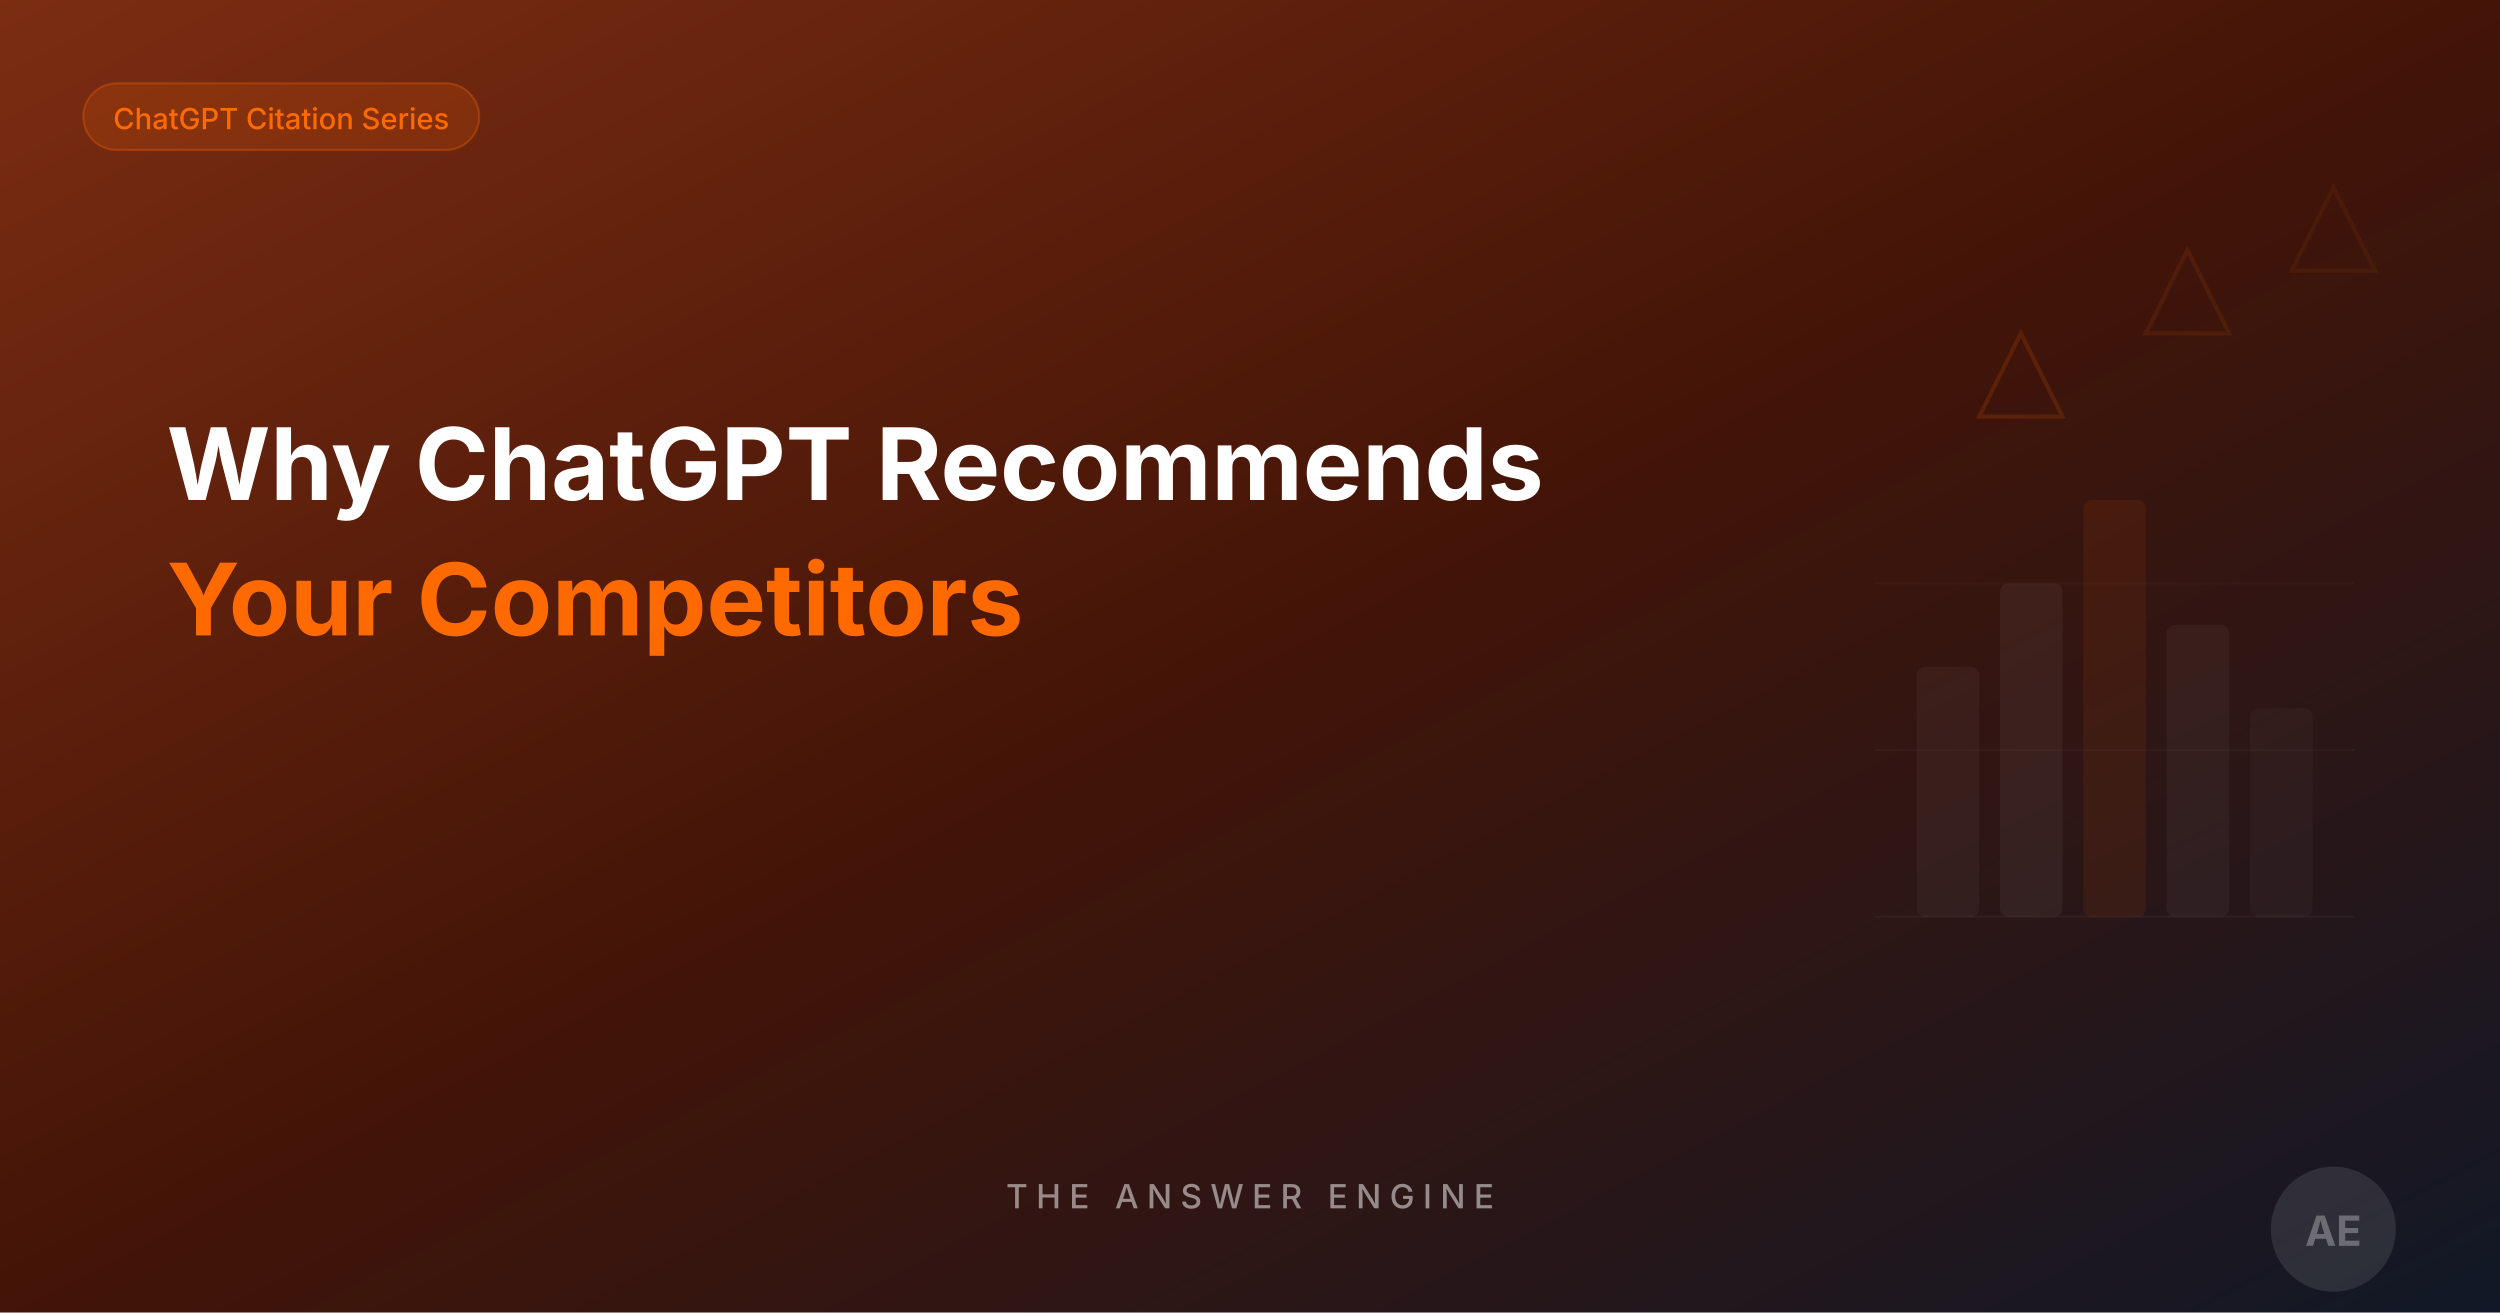
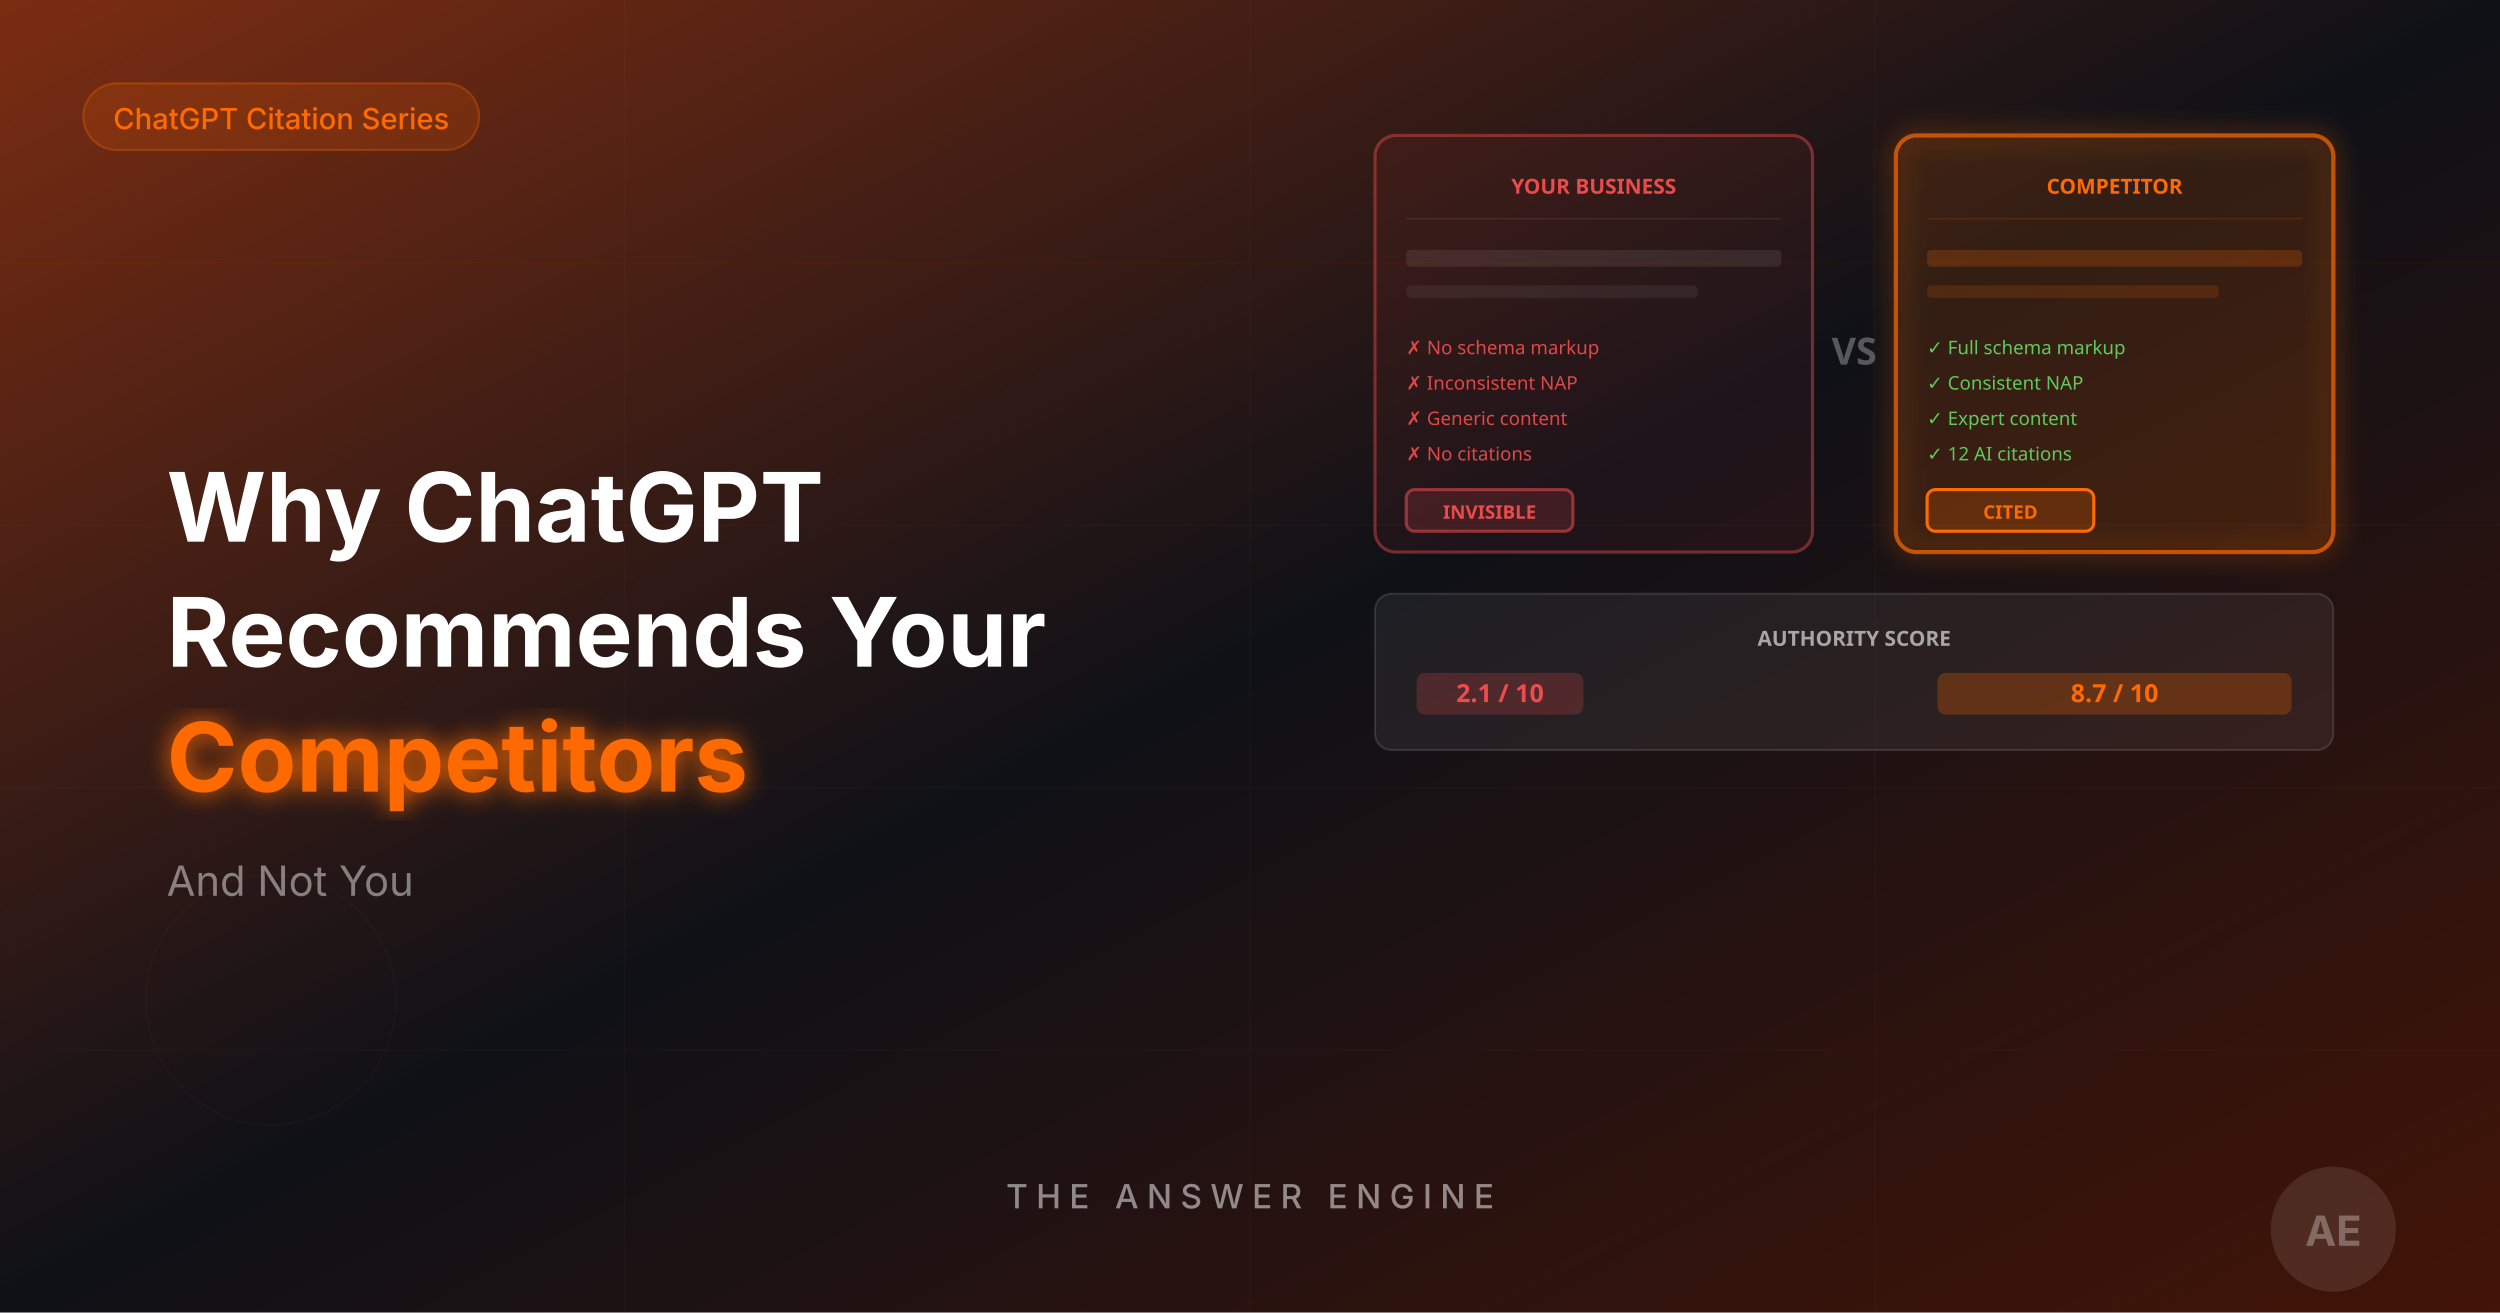
<svg xmlns="http://www.w3.org/2000/svg" width="1200" height="630" viewBox="0 0 1200 630">
  <defs>
-     <linearGradient id="bg" x1="0%" y1="0%" x2="100%" y2="100%">
+     <linearGradient id="bg4" x1="0%" y1="0%" x2="100%" y2="100%">
      <stop offset="0%" style="stop-color:#7c2d12;stop-opacity:1" />
-       <stop offset="50%" style="stop-color:#431407;stop-opacity:1" />
-       <stop offset="100%" style="stop-color:#111827;stop-opacity:1" />
+       <stop offset="50%" style="stop-color:#0F1117;stop-opacity:1" />
+       <stop offset="100%" style="stop-color:#431407;stop-opacity:1" />
    </linearGradient>
+     <filter id="glow4">
+       <feGaussianBlur stdDeviation="6" result="blur4" />
+       <feMerge>
+         <feMergeNode in="blur4" />
+         <feMergeNode in="SourceGraphic" />
+       </feMerge>
+     </filter>
+     <filter id="glowSoft4">
+       <feGaussianBlur stdDeviation="12" result="blur4s" />
+       <feMerge>
+         <feMergeNode in="blur4s" />
+         <feMergeNode in="SourceGraphic" />
+       </feMerge>
+     </filter>
  </defs>
-   <rect width="1200" height="630" fill="url(#bg)" />
-   <polygon points="950,200 970,160 990,200" fill="none" stroke="rgba(255,106,0,0.15)" stroke-width="2" />
-   <polygon points="1030,160 1050,120 1070,160" fill="none" stroke="rgba(255,106,0,0.1)" stroke-width="2" />
-   <polygon points="1100,130 1120,90 1140,130" fill="none" stroke="rgba(255,106,0,0.07)" stroke-width="2" />
-   <rect x="920" y="320" width="30" height="120" rx="4" fill="rgba(255,255,255,0.04)" />
-   <rect x="960" y="280" width="30" height="160" rx="4" fill="rgba(255,255,255,0.05)" />
-   <rect x="1000" y="240" width="30" height="200" rx="4" fill="rgba(255,106,0,0.08)" />
-   <rect x="1040" y="300" width="30" height="140" rx="4" fill="rgba(255,255,255,0.04)" />
-   <rect x="1080" y="340" width="30" height="100" rx="4" fill="rgba(255,255,255,0.03)" />
-   <line x1="900" y1="440" x2="1130" y2="440" stroke="rgba(255,255,255,0.04)" stroke-width="1" />
-   <line x1="900" y1="360" x2="1130" y2="360" stroke="rgba(255,255,255,0.03)" stroke-width="1" />
-   <line x1="900" y1="280" x2="1130" y2="280" stroke="rgba(255,255,255,0.02)" stroke-width="1" />
+   <rect width="1200" height="630" fill="url(#bg4)" />
+   <line x1="0" y1="126" x2="1200" y2="126" stroke="rgba(255,106,0,0.05)" stroke-width="0.5" />
+   <line x1="0" y1="252" x2="1200" y2="252" stroke="rgba(255,106,0,0.05)" stroke-width="0.5" />
+   <line x1="0" y1="378" x2="1200" y2="378" stroke="rgba(255,106,0,0.05)" stroke-width="0.5" />
+   <line x1="0" y1="504" x2="1200" y2="504" stroke="rgba(255,106,0,0.05)" stroke-width="0.5" />
+   <line x1="300" y1="0" x2="300" y2="630" stroke="rgba(255,106,0,0.05)" stroke-width="0.5" />
+   <line x1="600" y1="0" x2="600" y2="630" stroke="rgba(255,106,0,0.05)" stroke-width="0.5" />
+   <line x1="900" y1="0" x2="900" y2="630" stroke="rgba(255,106,0,0.05)" stroke-width="0.5" />
+   <g transform="translate(660, 65)">
+     <rect x="0" y="0" width="210" height="200" rx="10" fill="rgba(255,80,80,0.06)" stroke="rgba(255,80,80,0.4)" stroke-width="1.5" />
+     <text x="105" y="28" font-family="system-ui, sans-serif" font-size="10" fill="rgba(255,80,80,0.9)" text-anchor="middle" font-weight="600">YOUR BUSINESS</text>
+     <line x1="15" y1="40" x2="195" y2="40" stroke="rgba(255,255,255,0.1)" stroke-width="0.5" />
+     <rect x="15" y="55" width="180" height="8" rx="2" fill="rgba(255,255,255,0.08)" />
+     <rect x="15" y="72" width="140" height="6" rx="2" fill="rgba(255,255,255,0.06)" />
+     <text x="15" y="105" font-family="system-ui, sans-serif" font-size="9" fill="rgba(255,80,80,0.85)">✗ No schema markup</text>
+     <text x="15" y="122" font-family="system-ui, sans-serif" font-size="9" fill="rgba(255,80,80,0.85)">✗ Inconsistent NAP</text>
+     <text x="15" y="139" font-family="system-ui, sans-serif" font-size="9" fill="rgba(255,80,80,0.85)">✗ Generic content</text>
+     <text x="15" y="156" font-family="system-ui, sans-serif" font-size="9" fill="rgba(255,80,80,0.85)">✗ No citations</text>
+     <rect x="15" y="170" width="80" height="20" rx="4" fill="rgba(255,80,80,0.15)" stroke="rgba(255,80,80,0.5)" stroke-width="1.5" />
+     <text x="55" y="184" font-family="system-ui, sans-serif" font-size="9" fill="rgba(255,80,80,0.9)" text-anchor="middle" font-weight="700">INVISIBLE</text>
+     <text x="230" y="110" font-family="system-ui, sans-serif" font-size="18" fill="rgba(255,255,255,0.3)" text-anchor="middle" font-weight="700">VS</text>
+     <rect x="250" y="0" width="210" height="200" rx="10" fill="rgba(255,106,0,0.08)" stroke="#FF6A00" stroke-width="2" filter="url(#glow4)" stroke-opacity="0.7" />
+     <text x="355" y="28" font-family="system-ui, sans-serif" font-size="10" fill="#FF6A00" text-anchor="middle" font-weight="600">COMPETITOR</text>
+     <line x1="265" y1="40" x2="445" y2="40" stroke="rgba(255,106,0,0.2)" stroke-width="0.5" />
+     <rect x="265" y="55" width="180" height="8" rx="2" fill="rgba(255,106,0,0.2)" />
+     <rect x="265" y="72" width="140" height="6" rx="2" fill="rgba(255,106,0,0.15)" />
+     <text x="265" y="105" font-family="system-ui, sans-serif" font-size="9" fill="rgba(100,220,100,0.9)">✓ Full schema markup</text>
+     <text x="265" y="122" font-family="system-ui, sans-serif" font-size="9" fill="rgba(100,220,100,0.9)">✓ Consistent NAP</text>
+     <text x="265" y="139" font-family="system-ui, sans-serif" font-size="9" fill="rgba(100,220,100,0.9)">✓ Expert content</text>
+     <text x="265" y="156" font-family="system-ui, sans-serif" font-size="9" fill="rgba(100,220,100,0.9)">✓ 12 AI citations</text>
+     <rect x="265" y="170" width="80" height="20" rx="4" fill="rgba(255,106,0,0.2)" stroke="#FF6A00" stroke-width="1.5" />
+     <text x="305" y="184" font-family="system-ui, sans-serif" font-size="9" fill="#FF6A00" text-anchor="middle" font-weight="700">CITED</text>
+     <rect x="0" y="220" width="460" height="75" rx="8" fill="rgba(255,255,255,0.06)" stroke="rgba(255,255,255,0.12)" stroke-width="1" />
+     <text x="230" y="245" font-family="system-ui, sans-serif" font-size="10" fill="rgba(255,255,255,0.6)" text-anchor="middle" font-weight="600">AUTHORITY SCORE</text>
+     <rect x="20" y="258" width="80" height="20" rx="4" fill="rgba(255,80,80,0.2)" />
+     <text x="60" y="272" font-family="system-ui, sans-serif" font-size="12" fill="rgba(255,80,80,0.9)" text-anchor="middle" font-weight="700">2.1 / 10</text>
+     <rect x="270" y="258" width="170" height="20" rx="4" fill="rgba(255,106,0,0.25)" />
+     <text x="355" y="272" font-family="system-ui, sans-serif" font-size="12" fill="#FF6A00" text-anchor="middle" font-weight="700">8.7 / 10</text>
+   </g>
+   <circle cx="130" cy="480" r="60" stroke="rgba(255,106,0,0.06)" stroke-width="0.5" fill="none" />
  <rect x="40" y="40" width="190" height="32" rx="16" fill="rgba(255,106,0,0.15)" stroke="rgba(255,106,0,0.3)" stroke-width="1" />
  <text x="135" y="62" font-family="system-ui, -apple-system, sans-serif" font-size="14" font-weight="500" fill="#FF6A00" text-anchor="middle">ChatGPT Citation Series</text>
-   <text x="80" y="240" font-family="system-ui, -apple-system, sans-serif" font-size="48" font-weight="700" fill="white">Why ChatGPT Recommends</text>
-   <text x="80" y="305" font-family="system-ui, -apple-system, sans-serif" font-size="48" font-weight="700" fill="#FF6A00">Your Competitors</text>
+   <text x="80" y="260" font-family="system-ui, -apple-system, sans-serif" font-size="46" font-weight="700" fill="white">Why ChatGPT</text>
+   <text x="80" y="320" font-family="system-ui, -apple-system, sans-serif" font-size="46" font-weight="700" fill="white">Recommends Your</text>
+   <text x="80" y="380" font-family="system-ui, -apple-system, sans-serif" font-size="46" font-weight="700" fill="#FF6A00" filter="url(#glow4)">Competitors</text>
+   <text x="80" y="430" font-family="system-ui, -apple-system, sans-serif" font-size="20" font-weight="400" fill="rgba(255,255,255,0.45)">And Not You</text>
  <text x="600" y="580" font-family="system-ui, -apple-system, sans-serif" font-size="16" font-weight="500" fill="rgba(255,255,255,0.5)" text-anchor="middle" letter-spacing="4">THE ANSWER ENGINE</text>
  <circle cx="1120" cy="590" r="30" fill="rgba(255,255,255,0.1)" />
  <text x="1120" y="598" font-family="system-ui, -apple-system, sans-serif" font-size="20" font-weight="700" fill="rgba(255,255,255,0.3)" text-anchor="middle">AE</text>
</svg>
